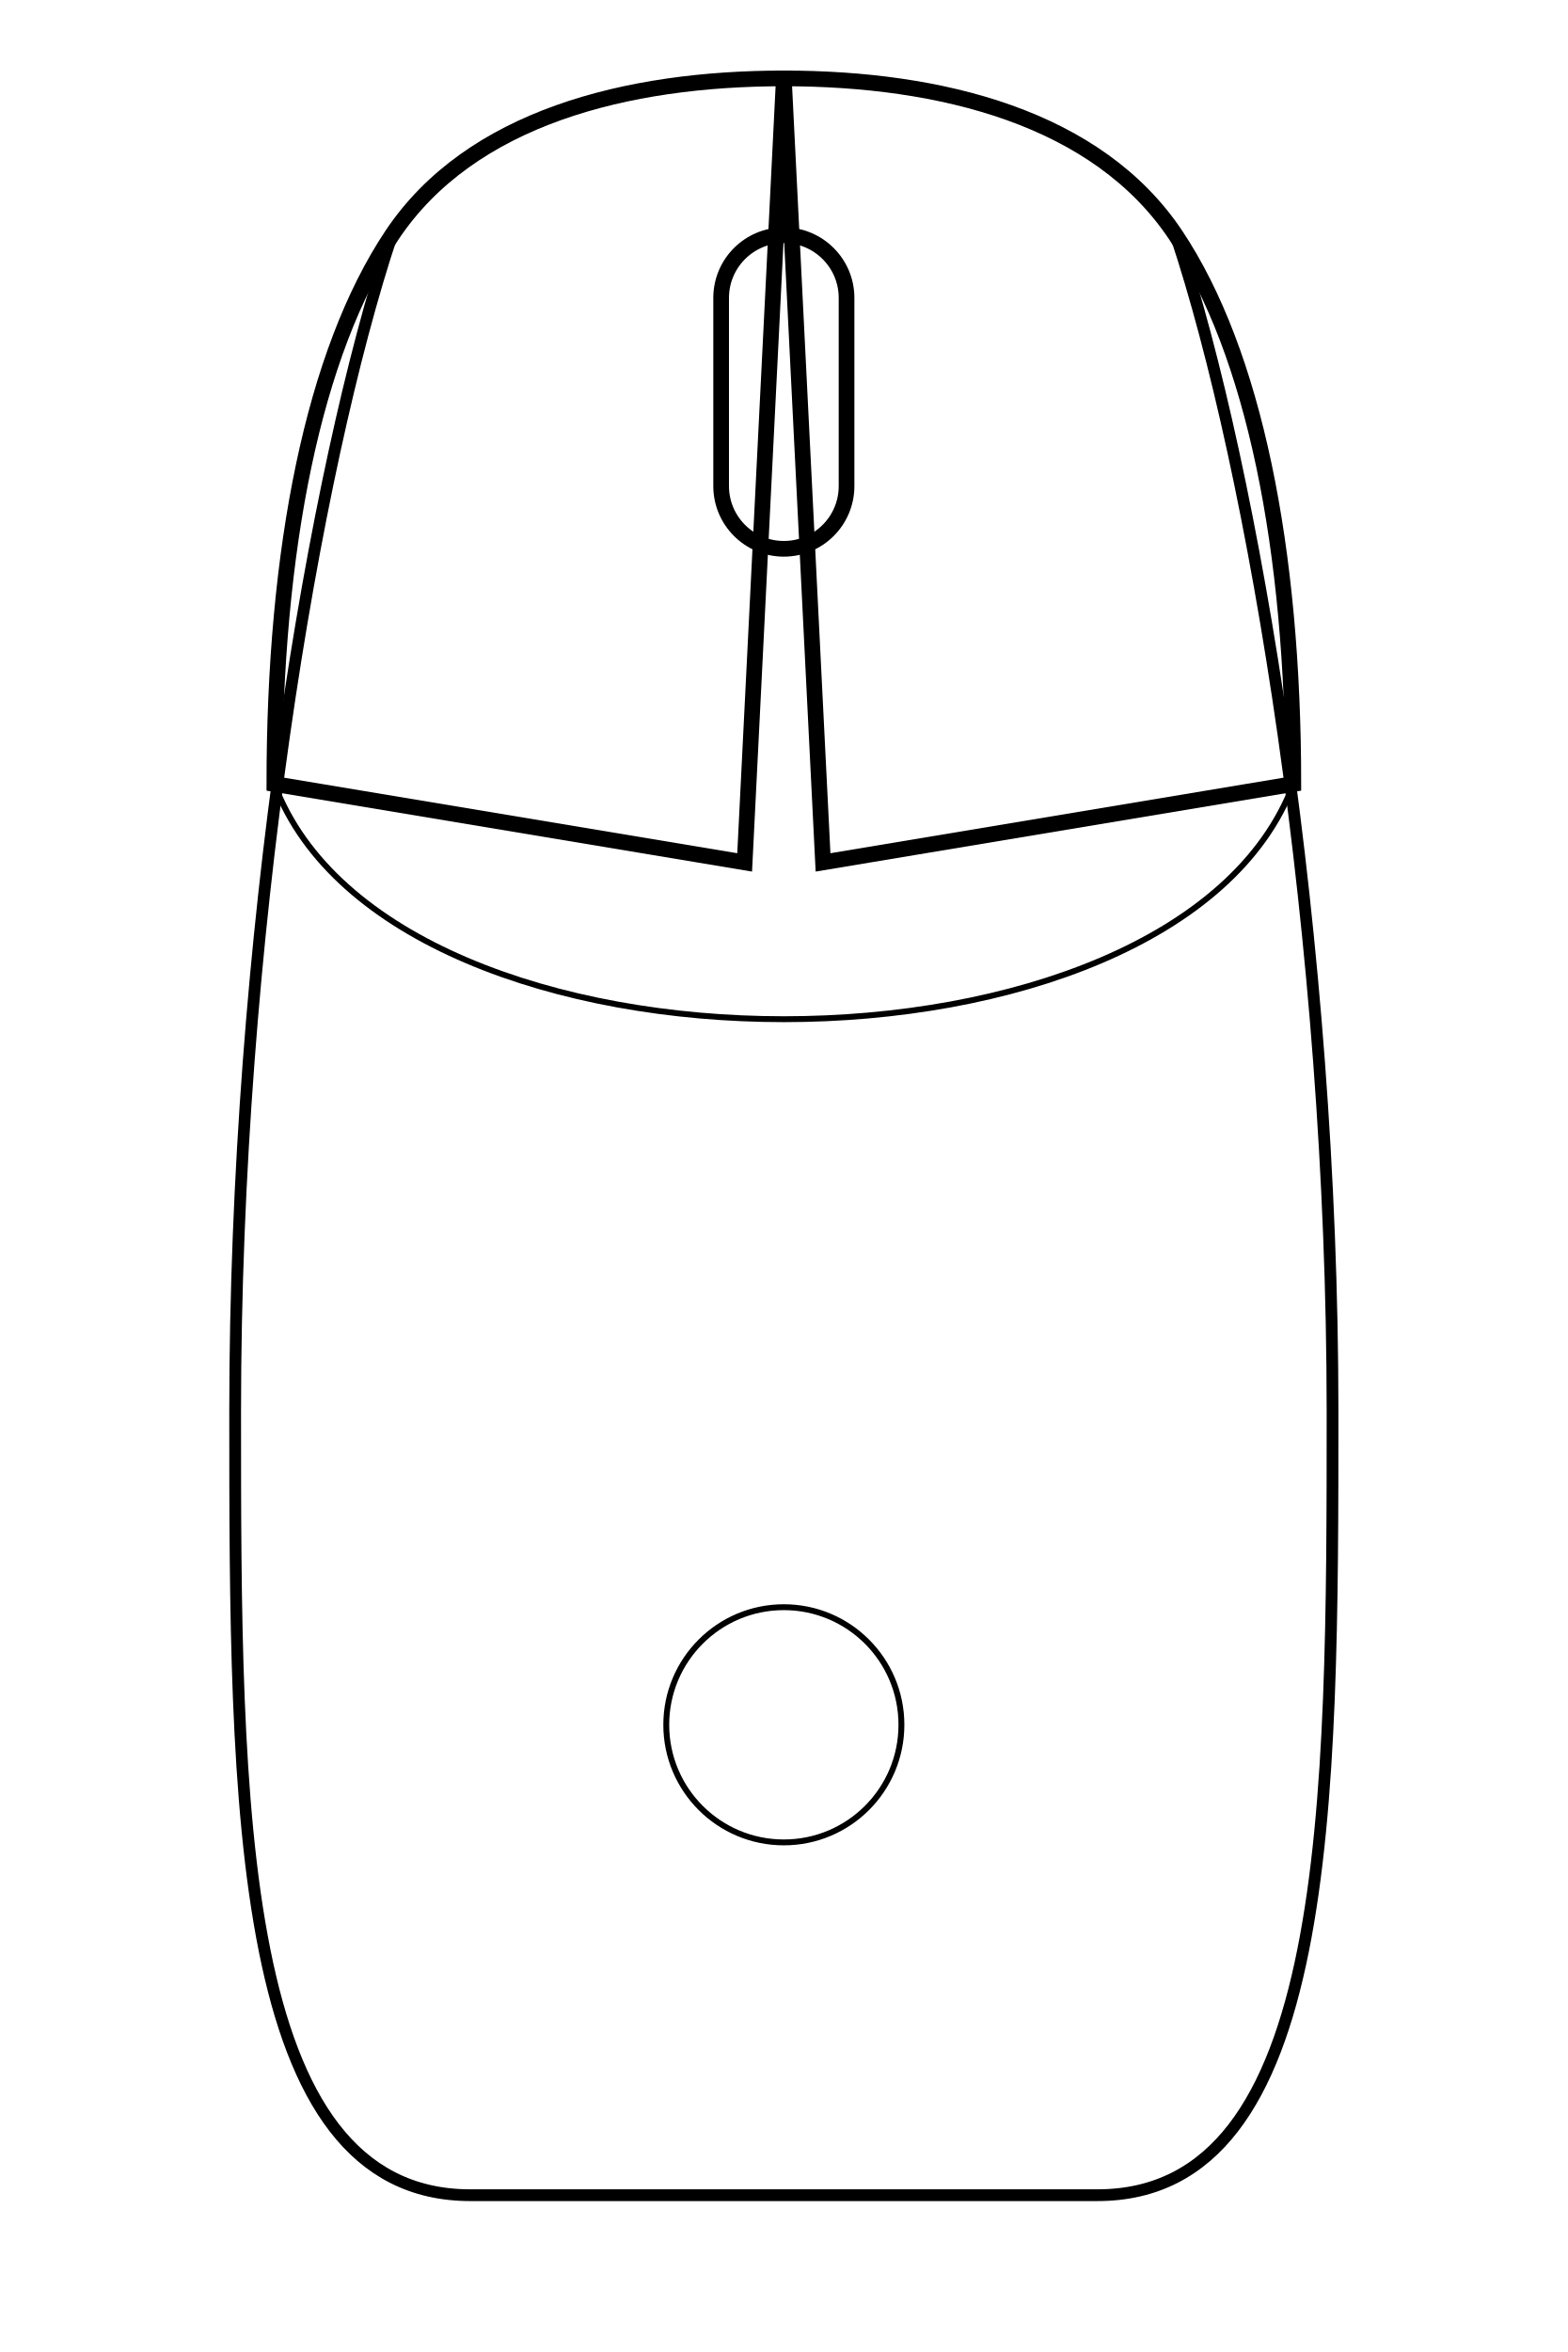
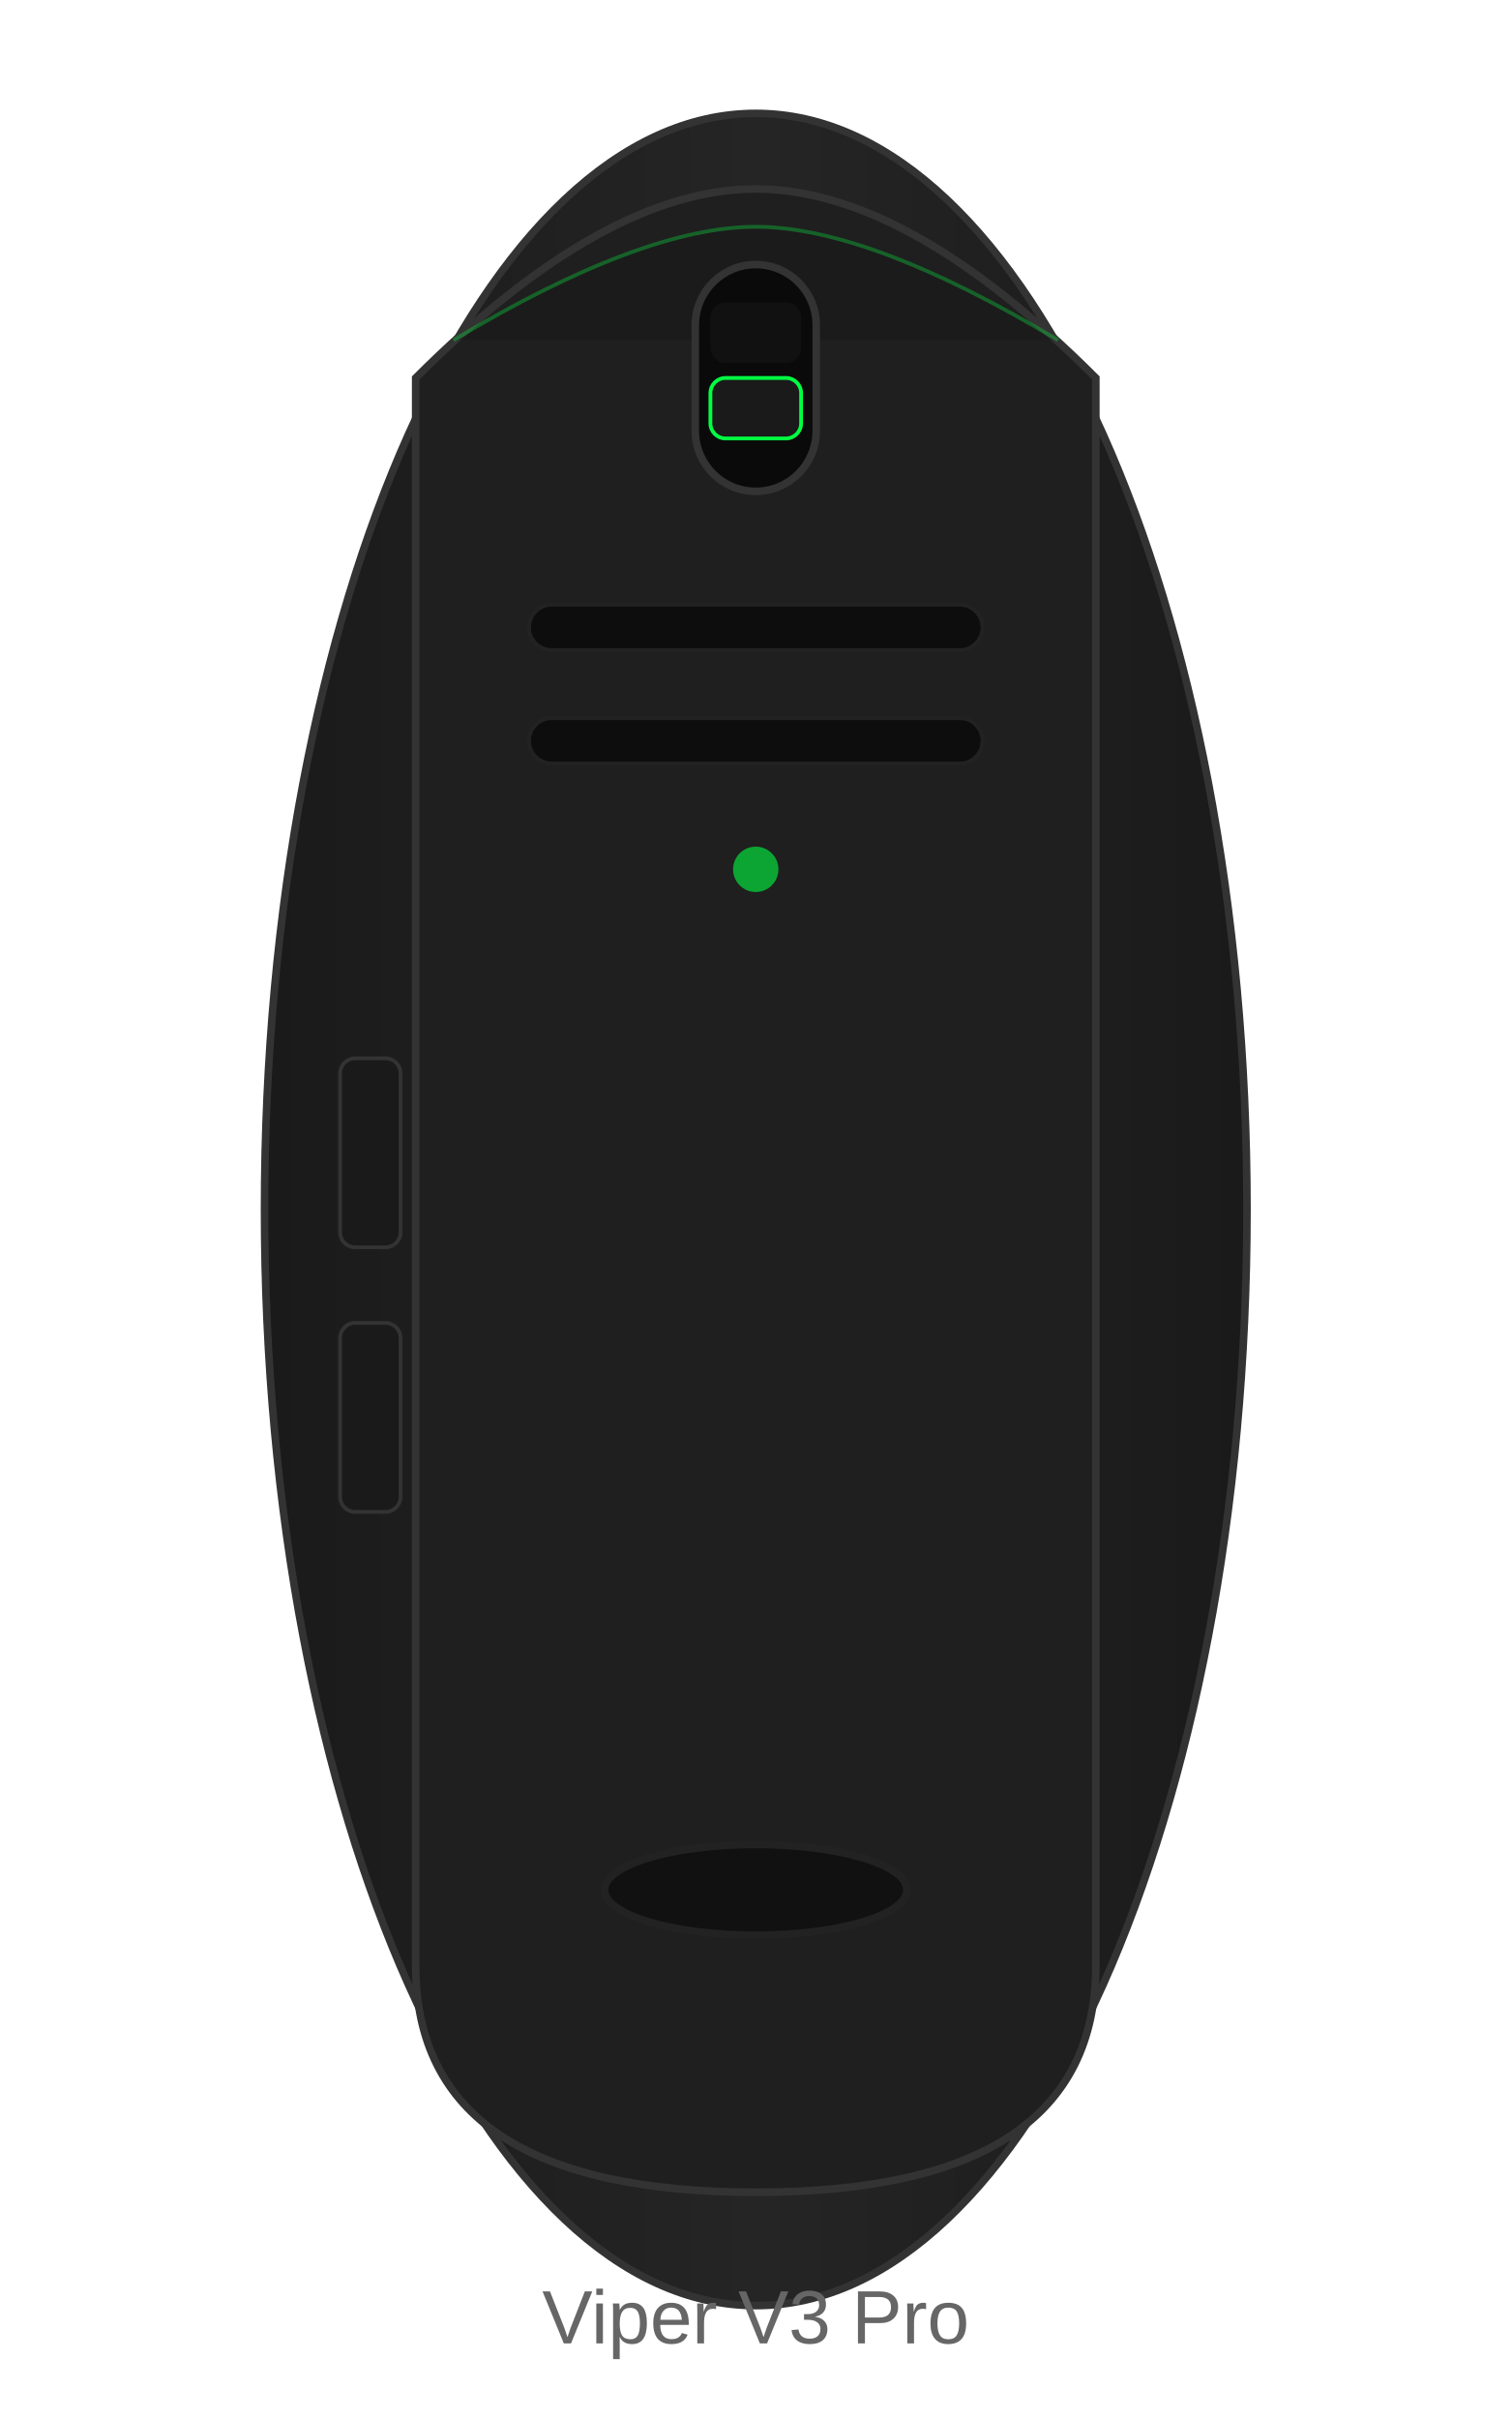
- <svg xmlns="http://www.w3.org/2000/svg" viewBox="0 0 200 300" fill="none" stroke="currentColor">
-   <path d="M 60 280 C 30 280 30 230 30 180 C 30 120 40 60 50 30 C 60 15 80 10 100 10 C 120 10 140 15 150 30 C 160 60 170 120 170 180 C 170 230 170 280 140 280 C 120 280 80 280 60 280 Z" stroke-width="1.5" />
-   <path d="M 100 10 C 80 10 60 15 50 30 C 40 45 35 70 35 100 L 95 110 Z" stroke-width="2" />
-   <path d="M 100 10 C 120 10 140 15 150 30 C 160 45 165 70 165 100 L 105 110 Z" stroke-width="2" />
-   <rect x="92" y="30" width="16" height="40" rx="8" stroke-width="2" />
-   <path d="M 35 100 C 50 140 150 140 165 100" stroke-width="0.75" />
-   <circle cx="100" cy="220" r="15" stroke-width="0.75" />
+ <svg xmlns="http://www.w3.org/2000/svg" viewBox="0 0 200 320">
+   <defs>
+     <linearGradient id="viper-body" x1="0%" y1="0%" x2="100%" y2="0%">
+       <stop offset="0%" style="stop-color:#1a1a1a" />
+       <stop offset="50%" style="stop-color:#252525" />
+       <stop offset="100%" style="stop-color:#1a1a1a" />
+     </linearGradient>
+   </defs>
+   <ellipse cx="100" cy="160" rx="65" ry="145" fill="url(#viper-body)" stroke="#333" stroke-width="1" />
+   <path d="M 55 50 Q 80 25 100 25 Q 120 25 145 50 L 145 260 Q 145 290 100 290 Q 55 290 55 260 Z" fill="#1f1f1f" stroke="#333" stroke-width="1" />
+   <path d="M 60 45 Q 85 30 100 30 Q 115 30 140 45" fill="#111" stroke="#00ff41" stroke-width="0.5" opacity="0.3" />
+   <rect x="92" y="35" width="16" height="30" rx="8" fill="#0a0a0a" stroke="#333" stroke-width="1" />
+   <rect x="94" y="40" width="12" height="8" rx="2" fill="#111" />
+   <rect x="94" y="50" width="12" height="8" rx="2" fill="#1a1a1a" stroke="#00ff41" stroke-width="0.5" />
+   <rect x="70" y="80" width="60" height="6" rx="3" fill="#0d0d0d" stroke="#222" stroke-width="0.5" />
+   <rect x="70" y="95" width="60" height="6" rx="3" fill="#0d0d0d" stroke="#222" stroke-width="0.5" />
+   <ellipse cx="100" cy="250" rx="20" ry="6" fill="#111" stroke="#222" stroke-width="1" />
+   <rect x="45" y="140" width="8" height="25" rx="2" fill="#1a1a1a" stroke="#333" stroke-width="0.5" />
+   <rect x="45" y="175" width="8" height="25" rx="2" fill="#1a1a1a" stroke="#333" stroke-width="0.5" />
+   <circle cx="100" cy="115" r="3" fill="#00ff41" opacity="0.6" />
+   <text x="100" y="310" text-anchor="middle" font-family="Arial" font-size="10" fill="#666">Viper V3 Pro</text>
</svg>
